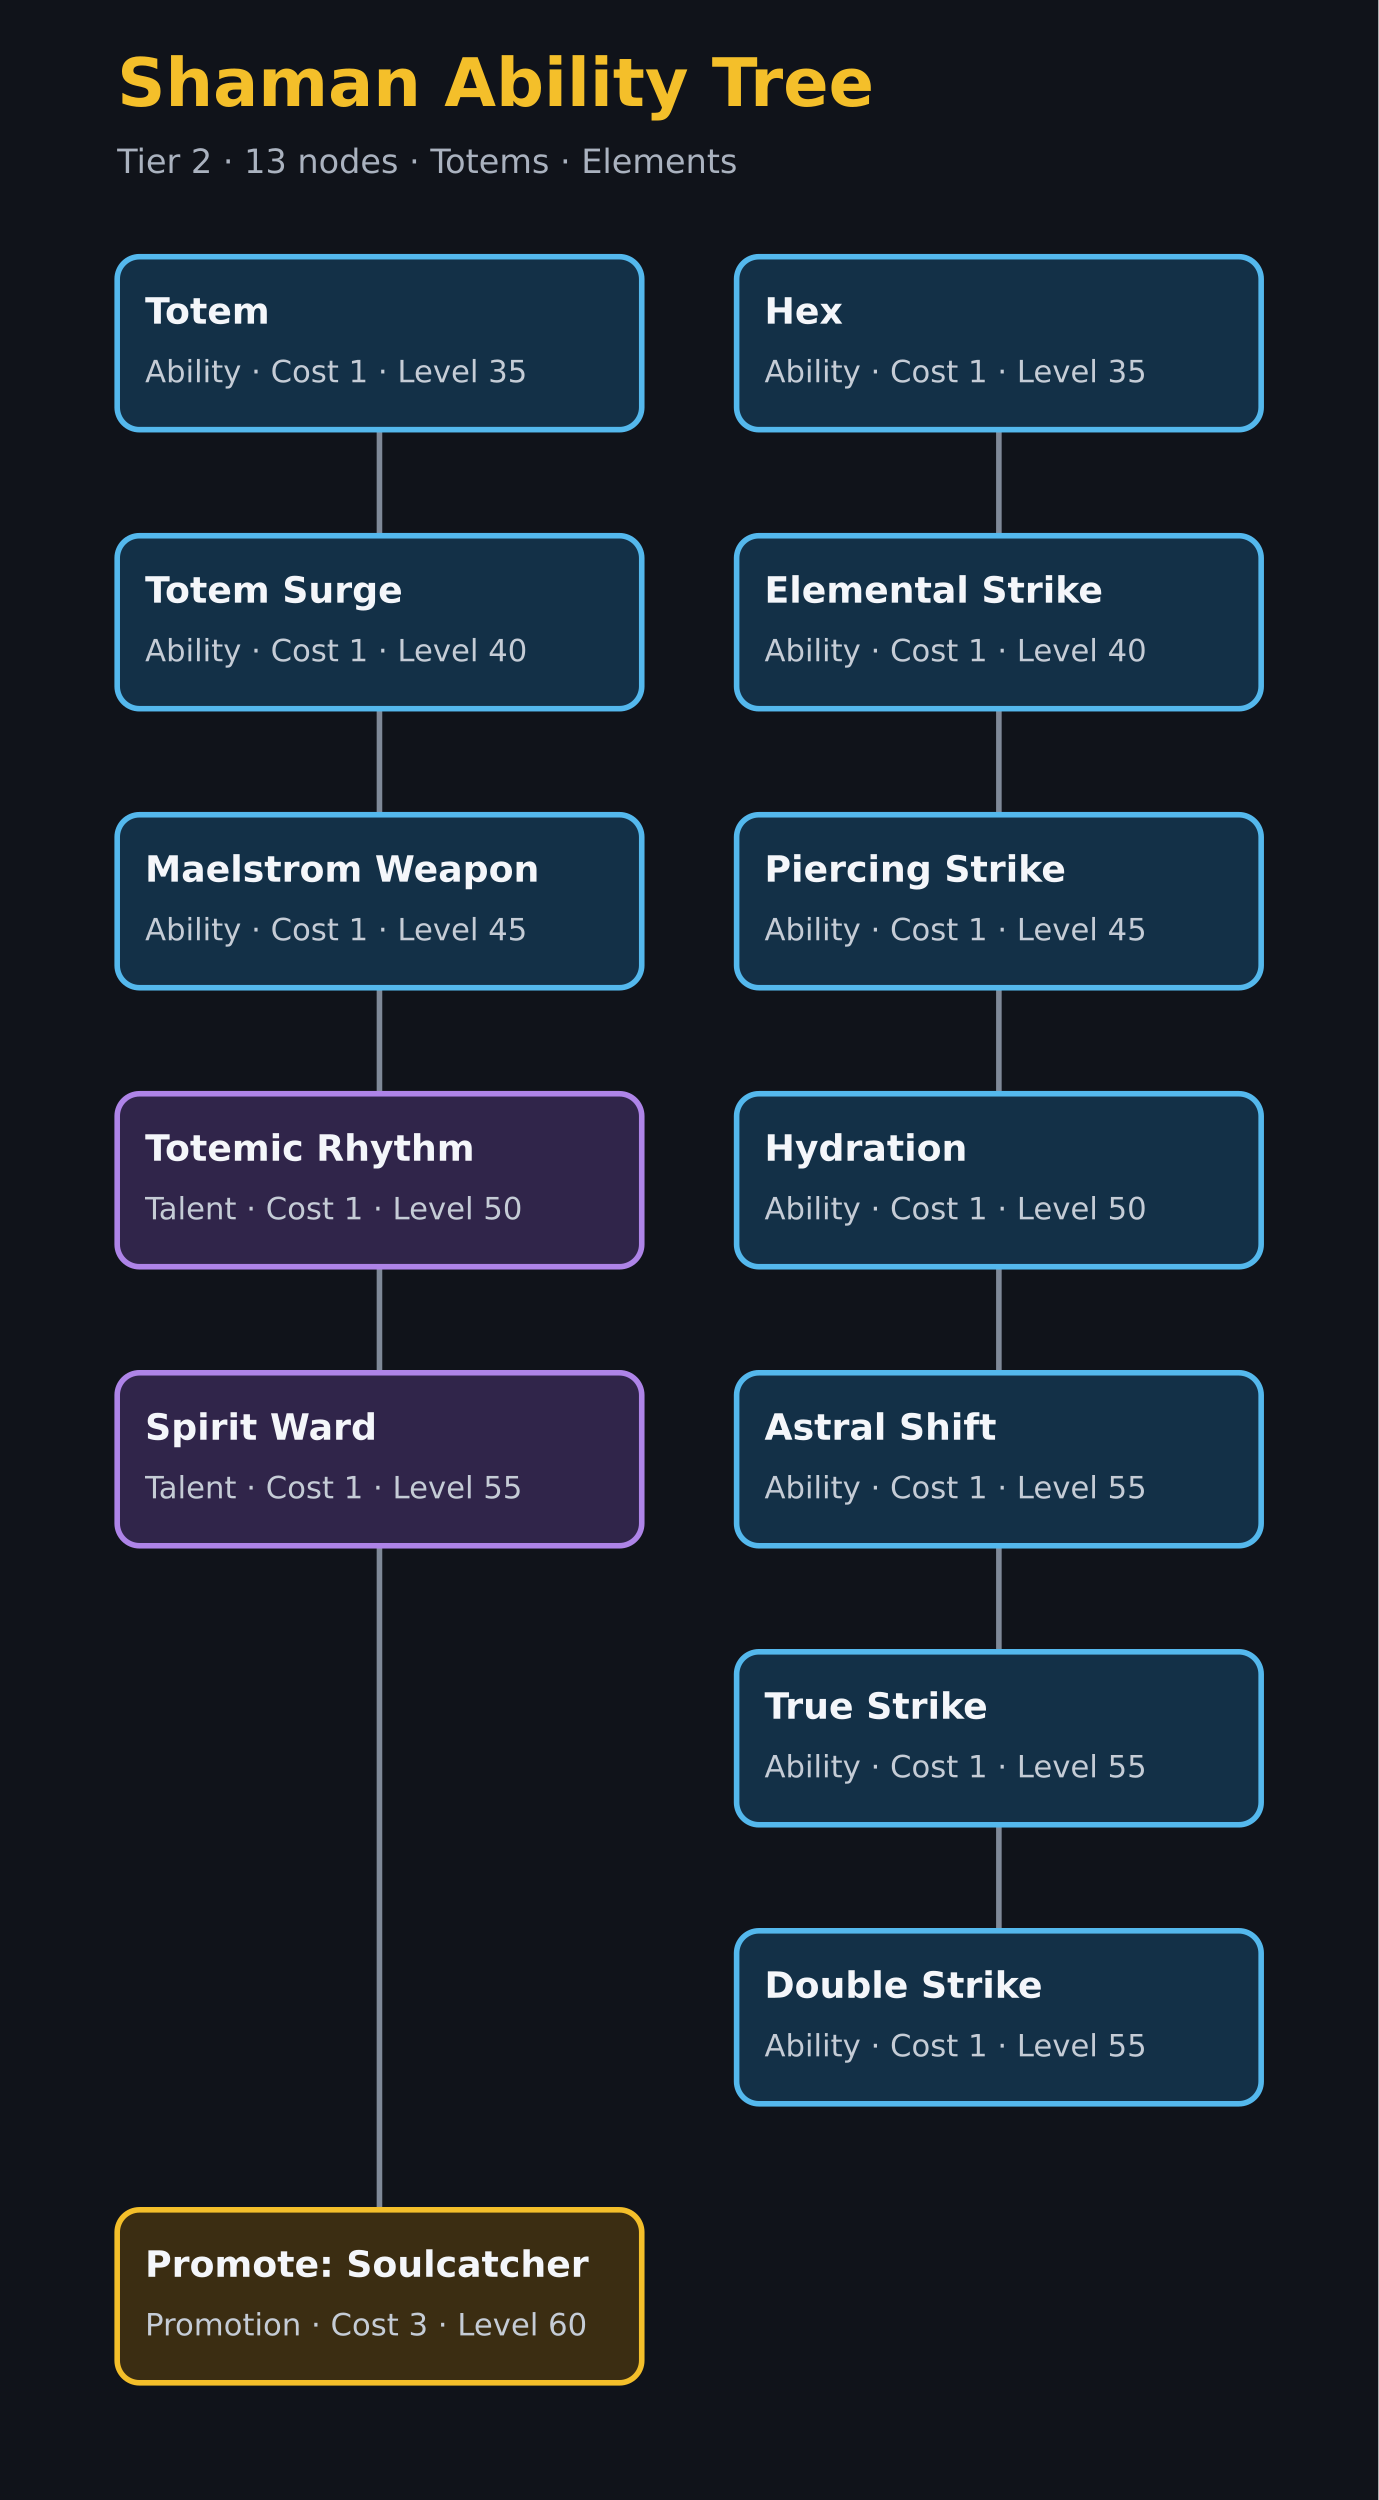
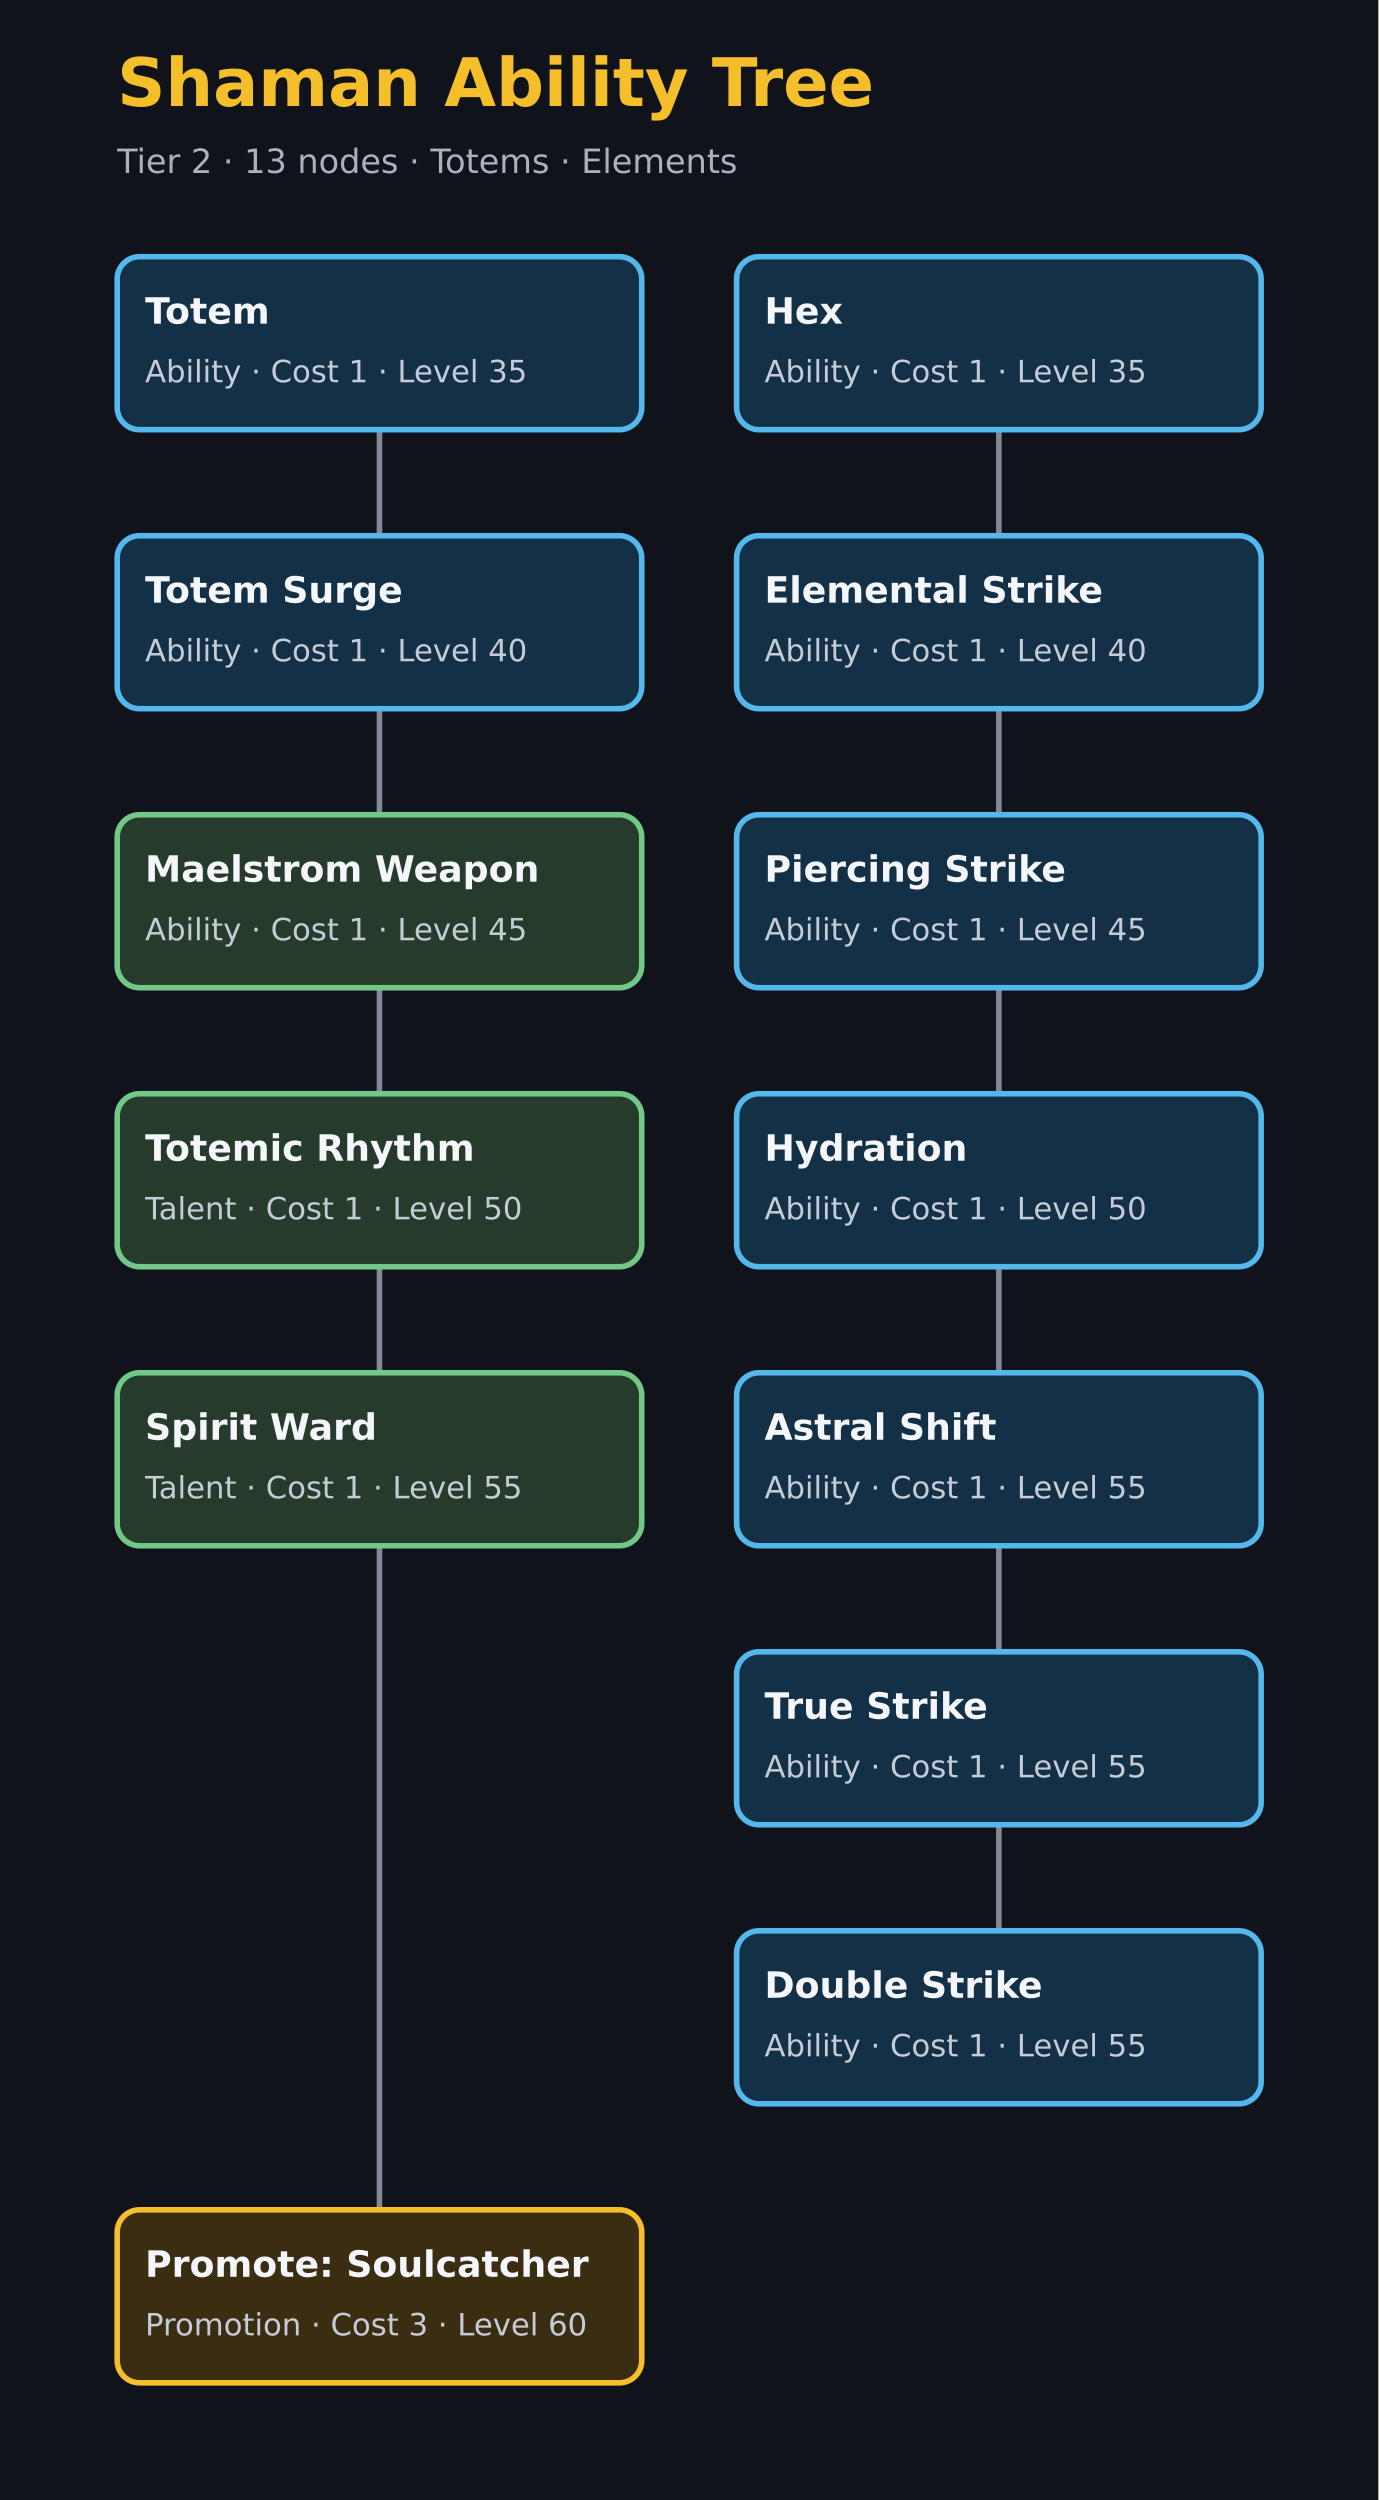
<svg xmlns="http://www.w3.org/2000/svg" width="494" height="896" viewBox="0 0 494 896">
  <style>
text{font-family:DejaVu Sans,Arial,sans-serif}
.title{fill:#f4bf2a;font-size:24px;font-weight:700}
.meta{fill:#aab2bf;font-size:12px}
.name{fill:#f4f6fa;font-size:13px;font-weight:700}
.detail{fill:#c5ccd6;font-size:11px}
.edge{fill:none;stroke:#7f8998;stroke-width:2}
</style>
  <rect width="494" height="896" fill="#10131a" />
  <text class="title" x="42" y="38">Shaman Ability Tree</text>
  <text class="meta" x="42" y="62">Tier 2 · 13 nodes · Totems · Elements</text>
  <path class="edge" d="M 136.0 123.0 V 173.0 H 136.0 V 223.0" />
  <path class="edge" d="M 358.0 123.0 V 173.0 H 358.0 V 223.0" />
  <path class="edge" d="M 358.0 223.0 V 273.0 H 358.0 V 323.0" />
  <path class="edge" d="M 358.0 323.0 V 373.0 H 358.0 V 423.0" />
  <path class="edge" d="M 136.0 223.0 V 273.0 H 136.0 V 323.0" />
  <path class="edge" d="M 358.0 423.0 V 473.0 H 358.0 V 523.0" />
  <path class="edge" d="M 358.0 523.0 V 573.0 H 358.0 V 623.0" />
  <path class="edge" d="M 358.0 623.0 V 673.0 H 358.0 V 723.0" />
  <path class="edge" d="M 136.0 323.0 V 373.0 H 136.0 V 423.0" />
  <path class="edge" d="M 136.0 423.0 V 473.0 H 136.0 V 523.0" />
  <path class="edge" d="M 136.0 523.0 V 673.0 H 136.0 V 823.0" />
  <rect x="42.0" y="92.0" width="188" height="62" rx="8" fill="#133047" stroke="#54b8ed" stroke-width="2" />
  <text class="name" x="52.0" y="116.0">Totem</text>
  <text class="detail" x="52.0" y="137.0">Ability · Cost 1 · Level 35</text>
  <rect x="264.0" y="92.0" width="188" height="62" rx="8" fill="#133047" stroke="#54b8ed" stroke-width="2" />
  <text class="name" x="274.0" y="116.0">Hex</text>
  <text class="detail" x="274.0" y="137.0">Ability · Cost 1 · Level 35</text>
  <rect x="42.0" y="192.0" width="188" height="62" rx="8" fill="#133047" stroke="#54b8ed" stroke-width="2" />
  <text class="name" x="52.0" y="216.0">Totem Surge</text>
  <text class="detail" x="52.0" y="237.0">Ability · Cost 1 · Level 40</text>
  <rect x="264.0" y="192.0" width="188" height="62" rx="8" fill="#133047" stroke="#54b8ed" stroke-width="2" />
  <text class="name" x="274.0" y="216.0">Elemental Strike</text>
  <text class="detail" x="274.0" y="237.0">Ability · Cost 1 · Level 40</text>
  <rect x="264.0" y="292.0" width="188" height="62" rx="8" fill="#133047" stroke="#54b8ed" stroke-width="2" />
  <text class="name" x="274.0" y="316.0">Piercing Strike</text>
  <text class="detail" x="274.0" y="337.0">Ability · Cost 1 · Level 45</text>
  <rect x="264.0" y="392.0" width="188" height="62" rx="8" fill="#133047" stroke="#54b8ed" stroke-width="2" />
  <text class="name" x="274.0" y="416.0">Hydration</text>
  <text class="detail" x="274.0" y="437.0">Ability · Cost 1 · Level 50</text>
-   <rect x="42.0" y="292.0" width="188" height="62" rx="8" fill="#133047" stroke="#54b8ed" stroke-width="2" />
+   <rect x="42.0" y="292.0" width="188" height="62" rx="8" fill="#263b2b" stroke="#72c987" stroke-width="2" />
  <text class="name" x="52.0" y="316.0">Maelstrom Weapon</text>
  <text class="detail" x="52.0" y="337.0">Ability · Cost 1 · Level 45</text>
  <rect x="264.0" y="492.0" width="188" height="62" rx="8" fill="#133047" stroke="#54b8ed" stroke-width="2" />
  <text class="name" x="274.0" y="516.0">Astral Shift</text>
  <text class="detail" x="274.0" y="537.0">Ability · Cost 1 · Level 55</text>
  <rect x="264.0" y="592.0" width="188" height="62" rx="8" fill="#133047" stroke="#54b8ed" stroke-width="2" />
  <text class="name" x="274.0" y="616.0">True Strike</text>
  <text class="detail" x="274.0" y="637.0">Ability · Cost 1 · Level 55</text>
  <rect x="264.0" y="692.0" width="188" height="62" rx="8" fill="#133047" stroke="#54b8ed" stroke-width="2" />
  <text class="name" x="274.0" y="716.0">Double Strike</text>
  <text class="detail" x="274.0" y="737.0">Ability · Cost 1 · Level 55</text>
-   <rect x="42.0" y="392.0" width="188" height="62" rx="8" fill="#30254a" stroke="#ae84e8" stroke-width="2" />
+   <rect x="42.0" y="392.0" width="188" height="62" rx="8" fill="#263b2b" stroke="#72c987" stroke-width="2" />
  <text class="name" x="52.0" y="416.0">Totemic Rhythm</text>
  <text class="detail" x="52.0" y="437.0">Talent · Cost 1 · Level 50</text>
-   <rect x="42.0" y="492.0" width="188" height="62" rx="8" fill="#30254a" stroke="#ae84e8" stroke-width="2" />
+   <rect x="42.0" y="492.0" width="188" height="62" rx="8" fill="#263b2b" stroke="#72c987" stroke-width="2" />
  <text class="name" x="52.0" y="516.0">Spirit Ward</text>
  <text class="detail" x="52.0" y="537.0">Talent · Cost 1 · Level 55</text>
  <rect x="42.0" y="792.0" width="188" height="62" rx="8" fill="#3b2d12" stroke="#f4bf2a" stroke-width="2" />
  <text class="name" x="52.0" y="816.0">Promote: Soulcatcher</text>
  <text class="detail" x="52.0" y="837.0">Promotion · Cost 3 · Level 60</text>
</svg>
